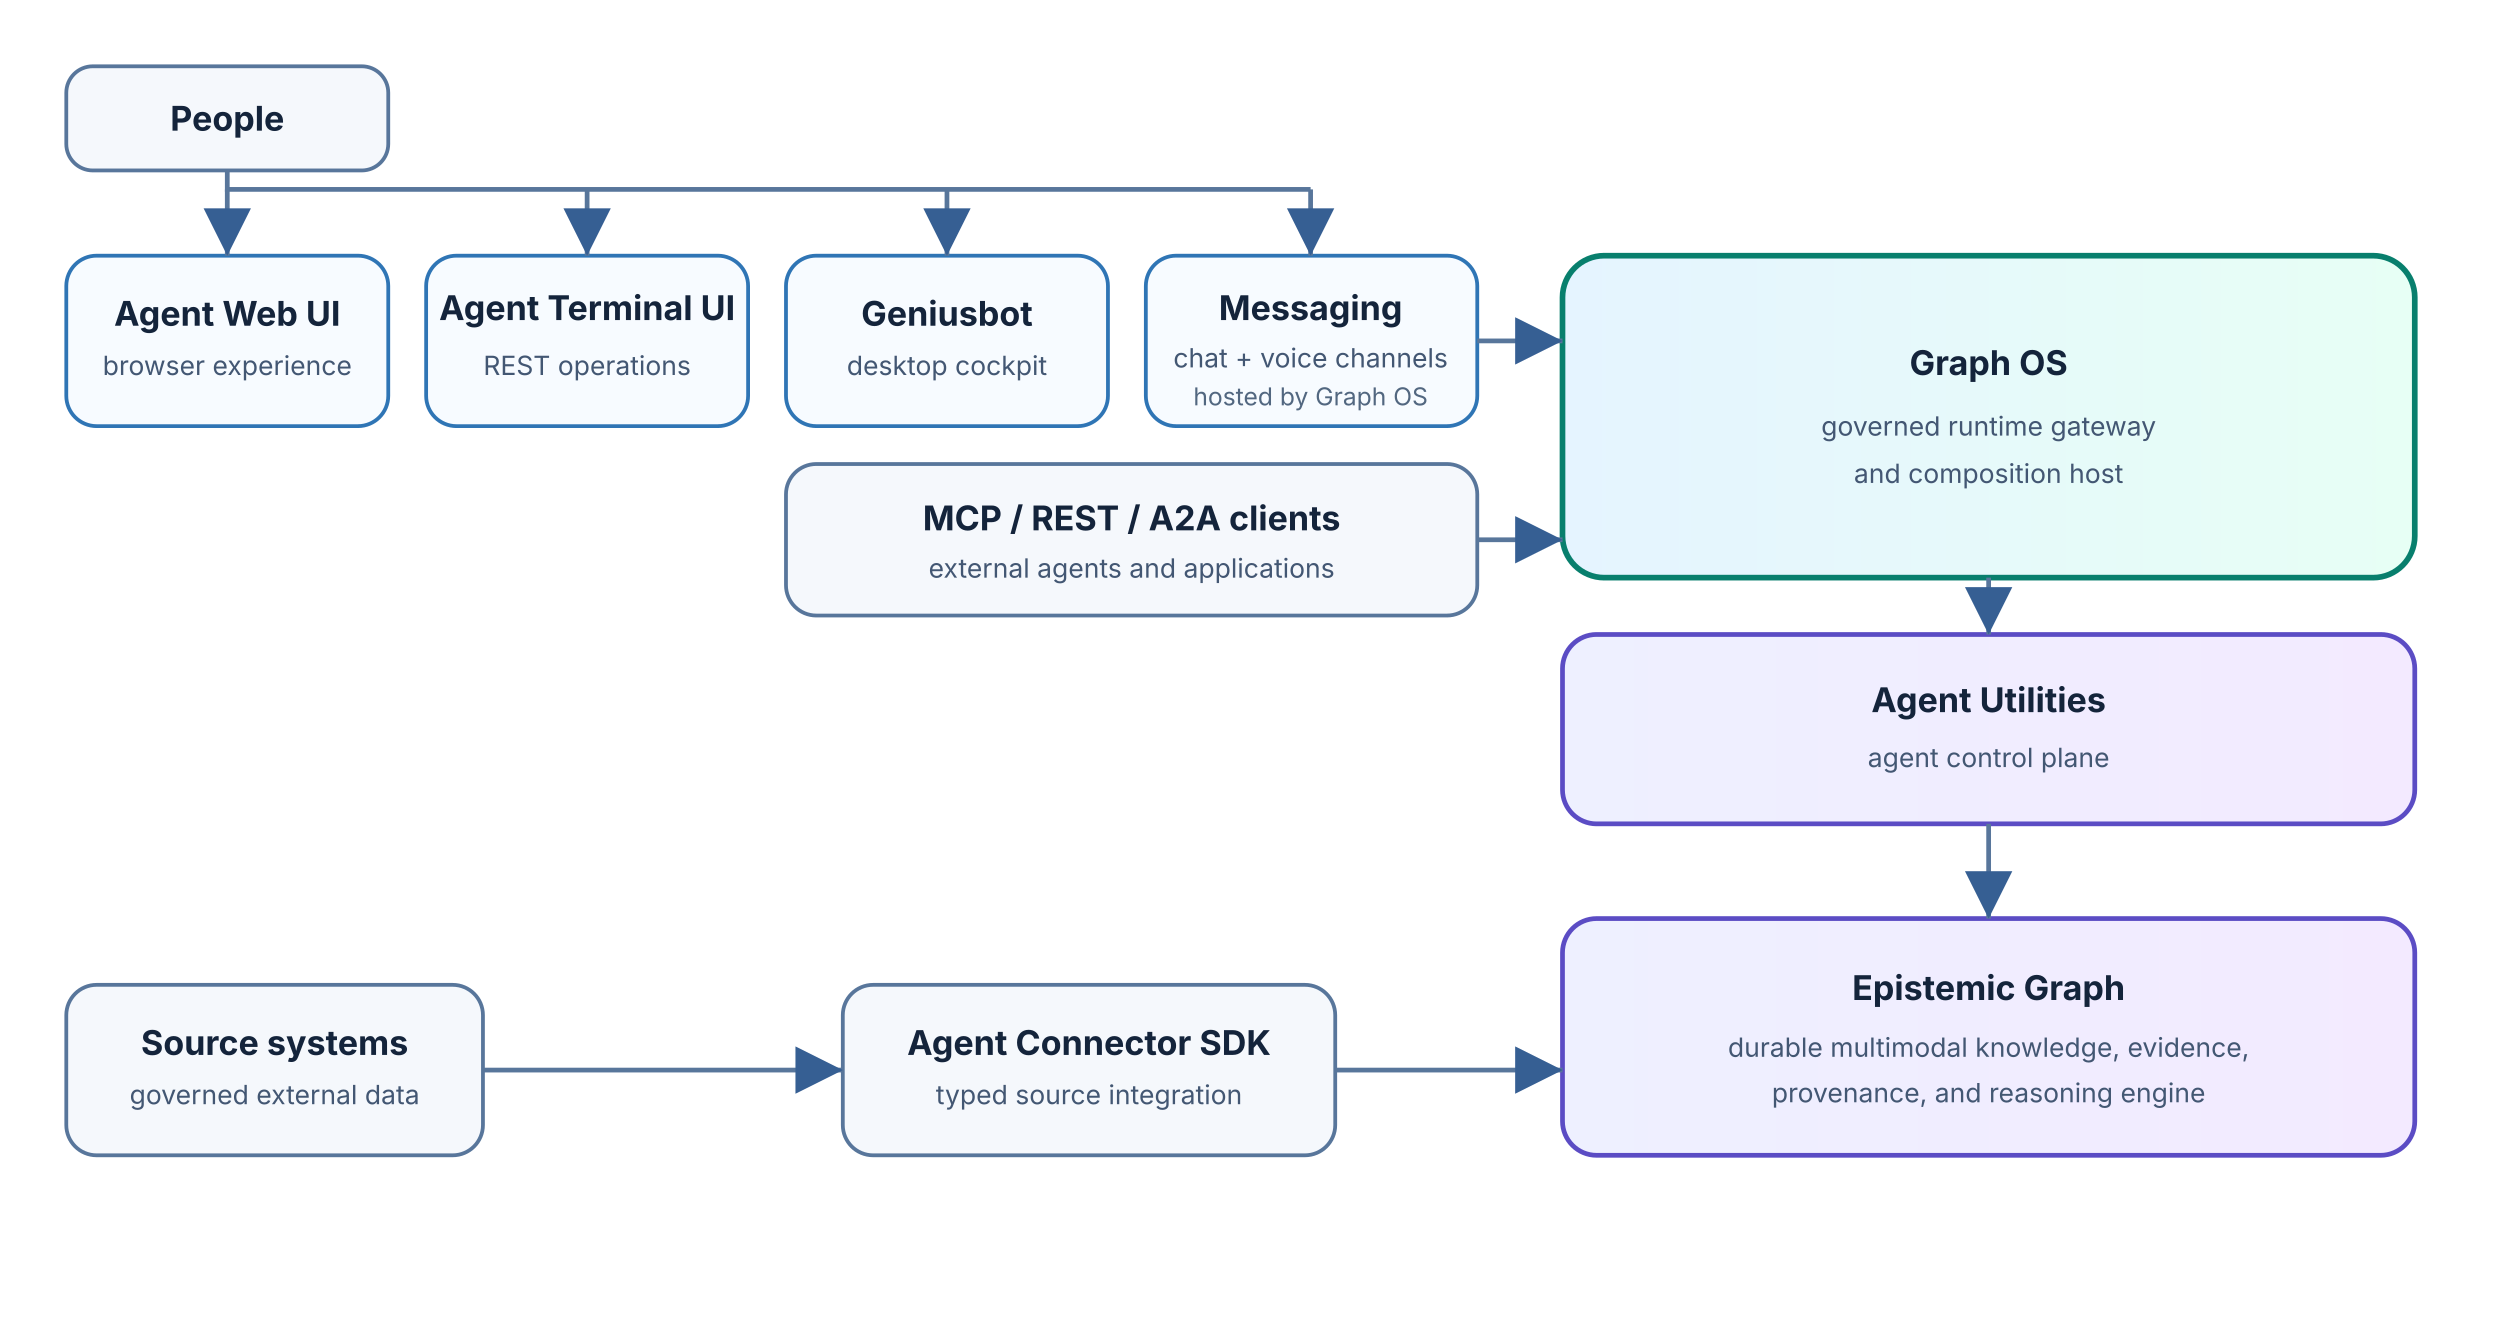
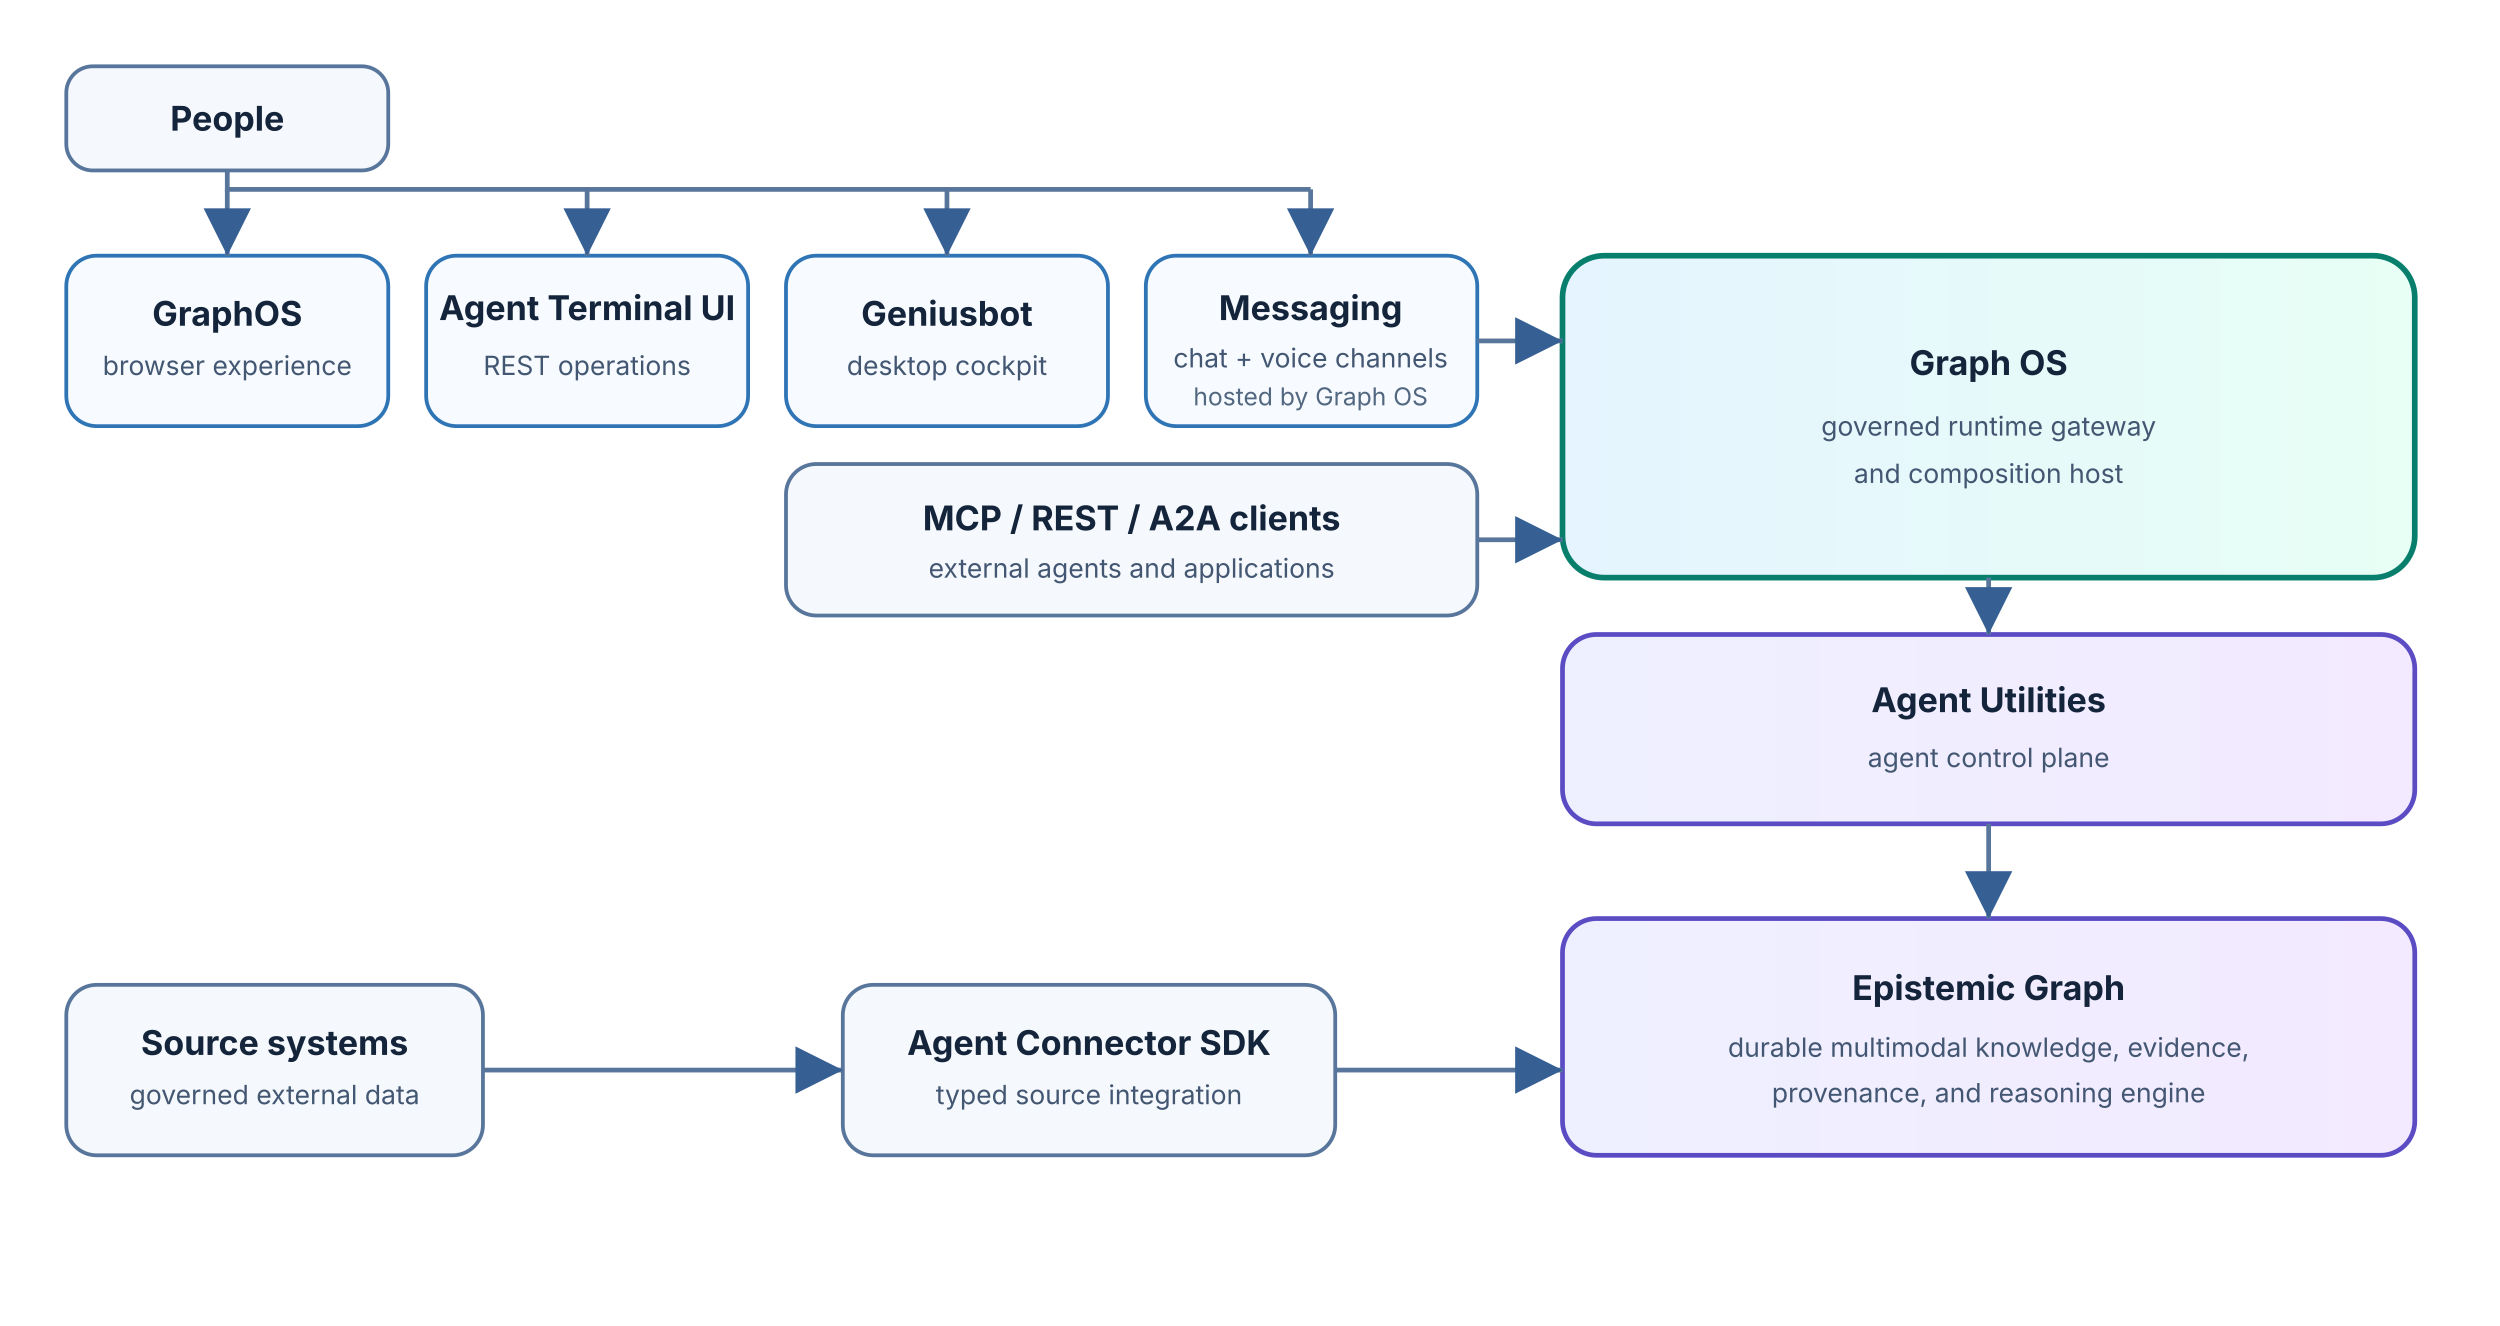
<svg xmlns="http://www.w3.org/2000/svg" viewBox="0 0 1320 700" role="img" aria-labelledby="diagram-title diagram-description">
  <defs>
    <linearGradient id="gateway-light" x1="0" x2="1">
      <stop stop-color="#e5f4ff" />
      <stop offset="1" stop-color="#e7fff5" />
    </linearGradient>
    <linearGradient id="core-light" x1="0" x2="1">
      <stop stop-color="#eef0ff" />
      <stop offset="1" stop-color="#f3eaff" />
    </linearGradient>
    <linearGradient id="gateway-dark" x1="0" x2="1">
      <stop stop-color="#173344" />
      <stop offset="1" stop-color="#153b36" />
    </linearGradient>
    <linearGradient id="core-dark" x1="0" x2="1">
      <stop stop-color="#242c4b" />
      <stop offset="1" stop-color="#332646" />
    </linearGradient>
    <marker id="arrow" markerWidth="10" markerHeight="10" refX="10" refY="5" orient="auto" markerUnits="strokeWidth">
      <path class="arrowhead" d="M0 0 10 5 0 10z" />
    </marker>
    <style>
      .bg{fill:none}.box{fill:#f5f8fc;stroke:#58769b;stroke-width:2}.entry{fill:#f7fbff;stroke:#2f75b5;stroke-width:2}.gateway{fill:url(#gateway-light);stroke:#087f6d;stroke-width:3}.core{fill:url(#core-light);stroke:#5b4cc4;stroke-width:2.5}.label{font:700 18px system-ui,-apple-system,Segoe UI,sans-serif;fill:#14243b;text-anchor:middle}.role{font:14px system-ui,-apple-system,Segoe UI,sans-serif;fill:#435773;text-anchor:middle}.small{font:13px system-ui,-apple-system,Segoe UI,sans-serif;fill:#526780;text-anchor:middle}.arrow,.bus{fill:none;stroke:#58769b;stroke-width:2.5}.arrow{marker-end:url(#arrow)}.arrowhead{fill:#365f93}
      @media (prefers-color-scheme: light){.bg{fill:none}.box{fill:#f5f8fc;stroke:#58769b}.entry{fill:#f7fbff;stroke:#2f75b5}.gateway{fill:url(#gateway-light);stroke:#087f6d}.core{fill:url(#core-light);stroke:#5b4cc4}.label{fill:#14243b}.role{fill:#435773}.small{fill:#526780}.arrow,.bus{stroke:#58769b}.arrowhead{fill:#365f93}}
      @media (prefers-color-scheme: dark){.bg{fill:none}.box{fill:#172338;stroke:#778ca9}.entry{fill:#192b43;stroke:#76aee9}.gateway{fill:url(#gateway-dark);stroke:#63d8b5}.core{fill:url(#core-dark);stroke:#b5a5ff}.label{fill:#f3f7ff}.role{fill:#d1dced}.small{fill:#b7c6dc}.arrow,.bus{stroke:#c2cee2}.arrowhead{fill:#d8e2f1}}
    </style>
  </defs>
  <rect class="bg" width="1320" height="700" rx="24" fill="none" />
  <g>
    <rect class="box" x="35" y="35" width="170" height="55" rx="14" />
    <text class="label" x="120" y="69">People</text>
    <rect class="entry" x="35" y="135" width="170" height="90" rx="16" />
-     <text class="label" x="120" y="172">Agent Web UI</text>
+     <text class="label" x="120" y="172">GraphOS</text>
    <text class="role" x="120" y="198">browser experience</text>
    <rect class="entry" x="225" y="135" width="170" height="90" rx="16" />
    <text class="label" x="310" y="169">Agent Terminal UI</text>
    <text class="role" x="310" y="198">REST operations</text>
    <rect class="entry" x="415" y="135" width="170" height="90" rx="16" />
    <text class="label" x="500" y="172">Geniusbot</text>
    <text class="role" x="500" y="198">desktop cockpit</text>
    <rect class="entry" x="605" y="135" width="175" height="90" rx="16" />
    <text class="label" x="692" y="169">Messaging</text>
    <text class="role" x="692" y="194">chat + voice channels</text>
    <text class="small" x="692" y="214">hosted by Graph OS</text>
    <rect class="box" x="415" y="245" width="365" height="80" rx="16" />
    <text class="label" x="597.5" y="280">MCP / REST / A2A clients</text>
    <text class="role" x="597.5" y="305">external agents and applications</text>
    <rect class="gateway" x="825" y="135" width="450" height="170" rx="22" />
    <text class="label" x="1050" y="198">Graph OS</text>
    <text class="role" x="1050" y="230">governed runtime gateway</text>
    <text class="role" x="1050" y="255">and composition host</text>
    <rect class="core" x="825" y="335" width="450" height="100" rx="18" />
    <text class="label" x="1050" y="376">Agent Utilities</text>
    <text class="role" x="1050" y="405">agent control plane</text>
    <rect class="core" x="825" y="485" width="450" height="125" rx="18" />
    <text class="label" x="1050" y="528">Epistemic Graph</text>
    <text class="role" x="1050" y="558">durable multimodal knowledge, evidence,</text>
    <text class="role" x="1050" y="582">provenance, and reasoning engine</text>
    <rect class="box" x="35" y="520" width="220" height="90" rx="16" />
    <text class="label" x="145" y="557">Source systems</text>
    <text class="role" x="145" y="583">governed external data</text>
    <rect class="box" x="445" y="520" width="260" height="90" rx="16" />
    <text class="label" x="575" y="557">Agent Connector SDK</text>
    <text class="role" x="575" y="583">typed source integration</text>
  </g>
  <g class="connections">
    <path class="bus" d="M120 90V100H692" />
    <path class="arrow" d="M120 100V135" />
    <path class="arrow" d="M310 100V135" />
    <path class="arrow" d="M500 100V135" />
    <path class="arrow" d="M692 100V135" />
    <path class="arrow" d="M780 180H825" />
    <path class="arrow" d="M780 285H825" />
    <path class="arrow" d="M1050 305V335" />
    <path class="arrow" d="M1050 435V485" />
    <path class="arrow" d="M255 565H445" />
    <path class="arrow" d="M705 565H825" />
  </g>
</svg>
